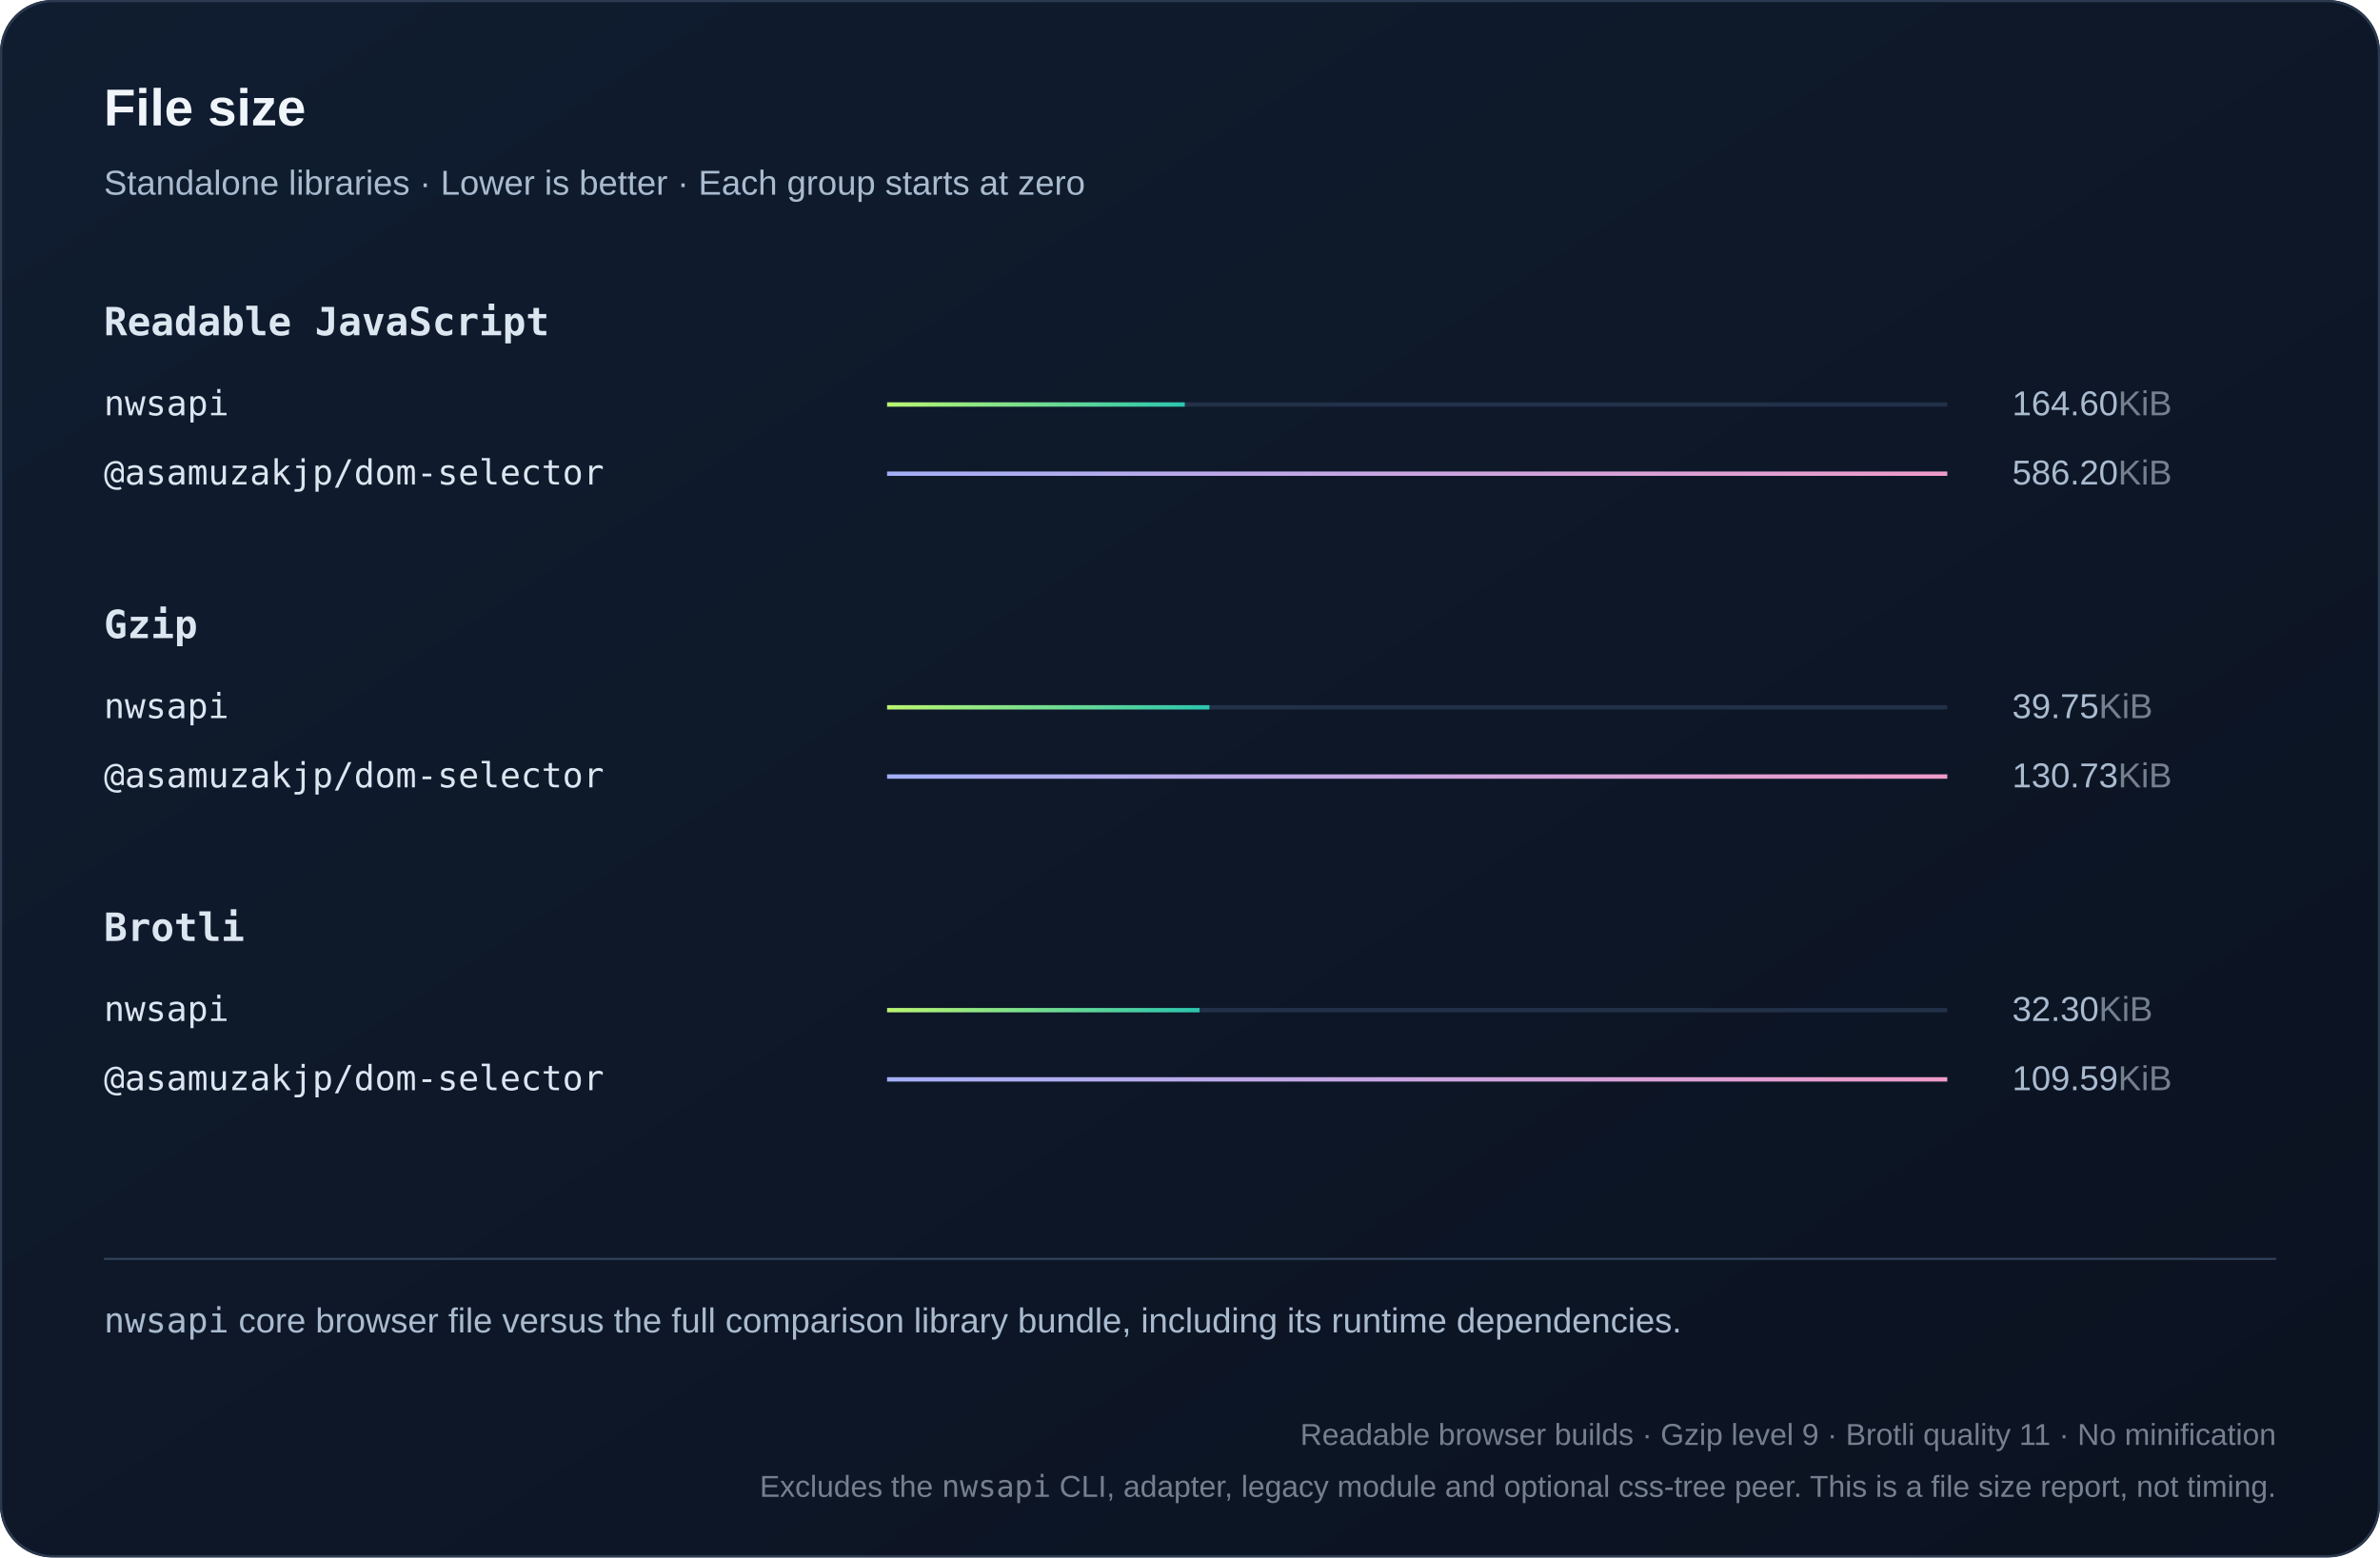
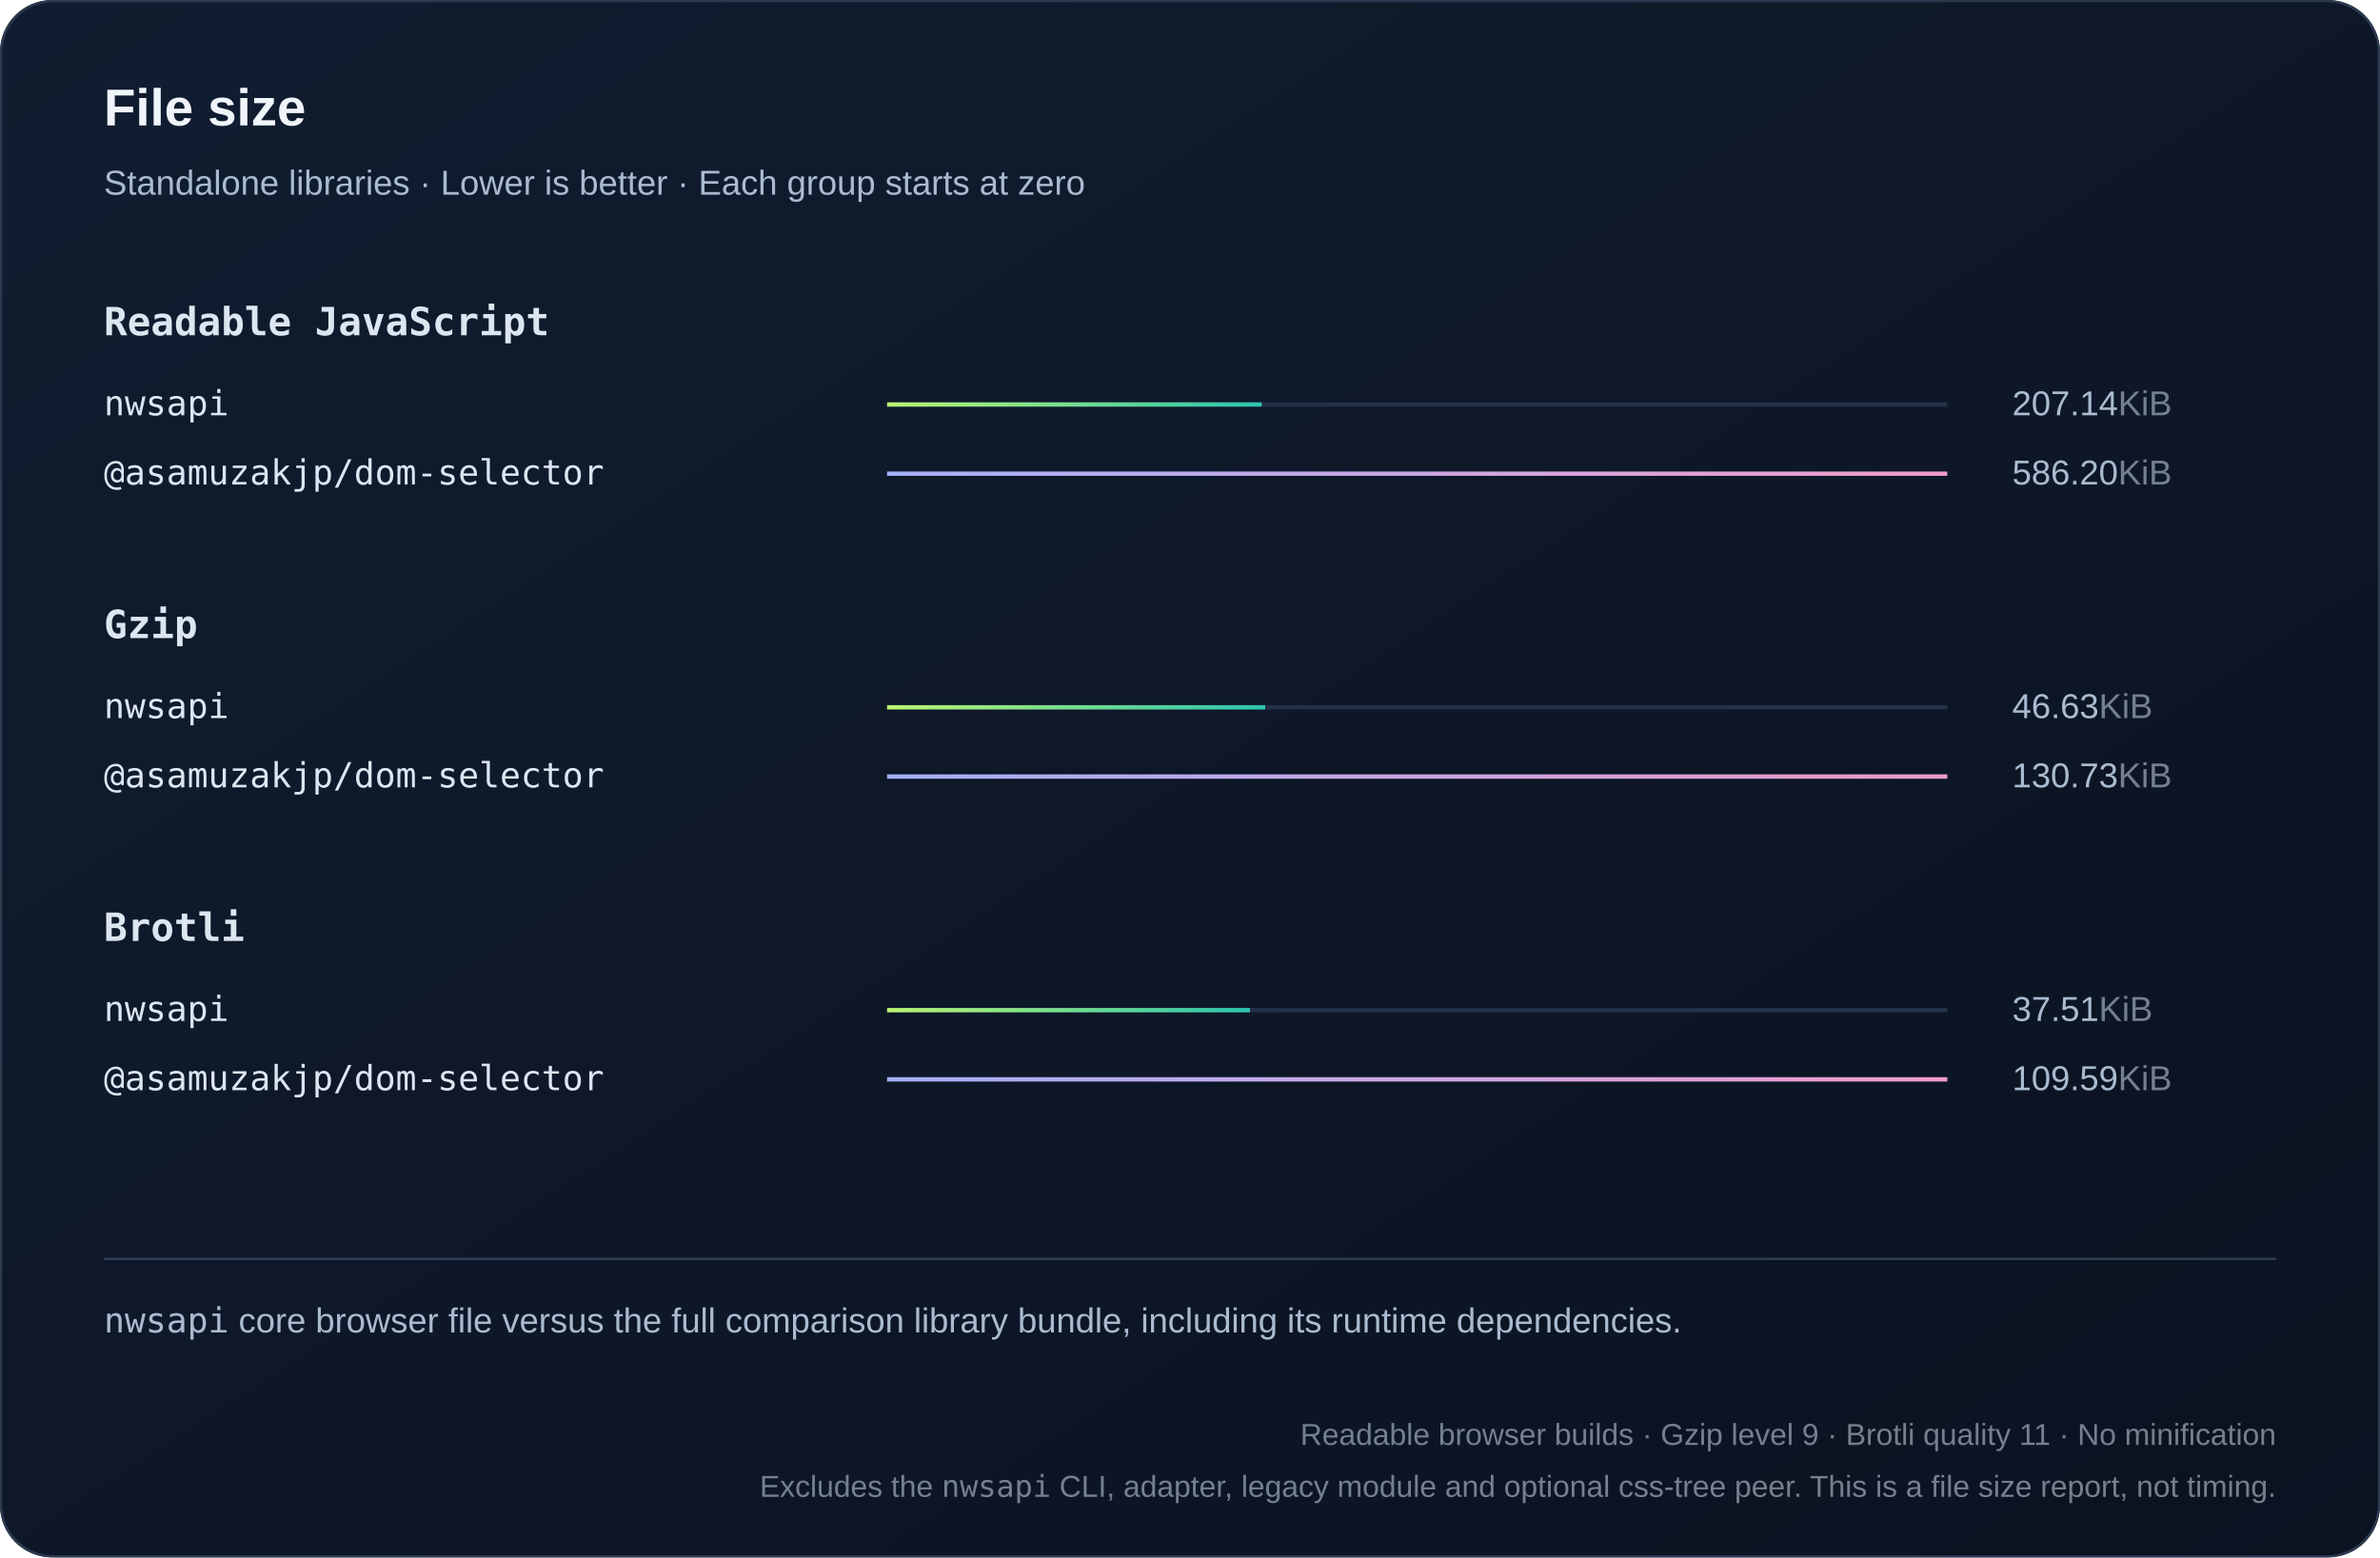
<svg xmlns="http://www.w3.org/2000/svg" width="1100" height="720" viewBox="0 0 1100 720" role="img">
  <defs>
    <linearGradient id="bg" x2="1" y2="1">
      <stop stop-color="#101d30" />
      <stop offset="1" stop-color="#0b1220" />
    </linearGradient>
    <linearGradient id="series0">
      <stop stop-color="#baf471" />
      <stop offset="1" stop-color="#2bc5ae" />
    </linearGradient>
    <linearGradient id="series1">
      <stop stop-color="#a4aff7" />
      <stop offset="1" stop-color="#ef9bc9" />
    </linearGradient>
    <linearGradient id="series2">
      <stop stop-color="#80d7ff" />
      <stop offset="1" stop-color="#739be8" />
    </linearGradient>
  </defs>
  <style>text{font-family:Arial,Helvetica,sans-serif;fill:#f0f5fa}
.muted{fill:#aabbd0;font:16px Arial,Helvetica,sans-serif}
.code{font:18px Consolas,Menlo,monospace;fill:#dce6f1}
.note .code{font:16px Consolas,Menlo,monospace}
.metadata,.metadata .code{fill:#75808e;font-size:14px}
.chart-title{font-size:24px;font-weight:700}
.unit{fill:#75808e}
.package{font-family:Consolas,Menlo,monospace}
.comparison{font-size:14px;font-variant-numeric:tabular-nums}
.tick{fill:#aabbd0;font-size:12px}
.time{fill:#aabbd0;font-size:13px;font-variant-numeric:tabular-nums}
.engine{font-size:16px}</style>
  <rect width="1100" height="720" rx="24" fill="url(#bg)" />
  <rect x=".5" y=".5" width="1099" height="719" rx="24" fill="none" stroke="#2b3a50" />
  <text x="48" y="58" class="chart-title">File size</text>
  <text x="48" y="90" class="muted">Standalone libraries · Lower is better · Each group starts at zero</text>
  <text x="48" y="155" class="code" style="font-weight:600">Readable JavaScript</text>
  <g>
    <text x="48" y="192" class="code engine">nwsapi</text>
    <path d="M410 187h490" stroke="#223048" stroke-width="2" />
-     <rect x="410" y="186" width="137.585" height="2" fill="url(#series0)" />
-     <text x="930" y="192" class="muted">164.60<tspan class="unit">KiB</tspan>
+     <rect x="410" y="186" width="173.145" height="2" fill="url(#series0)" />
+     <text x="930" y="192" class="muted">207.14<tspan class="unit">KiB</tspan>
    </text>
  </g>
  <g>
    <text x="48" y="224" class="code engine">@asamuzakjp/dom-selector</text>
    <path d="M410 219h490" stroke="#223048" stroke-width="2" />
    <rect x="410" y="218" width="490" height="2" fill="url(#series1)" />
    <text x="930" y="224" class="muted">586.20<tspan class="unit">KiB</tspan>
    </text>
  </g>
  <text x="48" y="295" class="code" style="font-weight:600">Gzip</text>
  <g>
    <text x="48" y="332" class="code engine">nwsapi</text>
    <path d="M410 327h490" stroke="#223048" stroke-width="2" />
-     <rect x="410" y="326" width="148.97" height="2" fill="url(#series0)" />
-     <text x="930" y="332" class="muted">39.75<tspan class="unit">KiB</tspan>
+     <rect x="410" y="326" width="174.786" height="2" fill="url(#series0)" />
+     <text x="930" y="332" class="muted">46.63<tspan class="unit">KiB</tspan>
    </text>
  </g>
  <g>
    <text x="48" y="364" class="code engine">@asamuzakjp/dom-selector</text>
    <path d="M410 359h490" stroke="#223048" stroke-width="2" />
    <rect x="410" y="358" width="490" height="2" fill="url(#series1)" />
    <text x="930" y="364" class="muted">130.73<tspan class="unit">KiB</tspan>
    </text>
  </g>
  <text x="48" y="435" class="code" style="font-weight:600">Brotli</text>
  <g>
    <text x="48" y="472" class="code engine">nwsapi</text>
    <path d="M410 467h490" stroke="#223048" stroke-width="2" />
-     <rect x="410" y="466" width="144.418" height="2" fill="url(#series0)" />
-     <text x="930" y="472" class="muted">32.30<tspan class="unit">KiB</tspan>
+     <rect x="410" y="466" width="167.704" height="2" fill="url(#series0)" />
+     <text x="930" y="472" class="muted">37.51<tspan class="unit">KiB</tspan>
    </text>
  </g>
  <g>
    <text x="48" y="504" class="code engine">@asamuzakjp/dom-selector</text>
    <path d="M410 499h490" stroke="#223048" stroke-width="2" />
    <rect x="410" y="498" width="490" height="2" fill="url(#series1)" />
    <text x="930" y="504" class="muted">109.59<tspan class="unit">KiB</tspan>
    </text>
  </g>
  <path d="M48 582h1004" stroke="#304159" />
  <text x="48" y="616" class="muted note">
    <tspan class="package">nwsapi</tspan> core browser file versus the full comparison library bundle, including its runtime dependencies.</text>
  <text x="1052" y="668" text-anchor="end" class="muted note metadata">Readable browser builds · Gzip level 9 · Brotli quality 11 · No minification</text>
  <text x="1052" y="692" text-anchor="end" class="muted note metadata">Excludes the <tspan class="package">nwsapi</tspan> CLI, adapter, legacy module and optional css-tree peer. This is a file size report, not timing.</text>
</svg>
